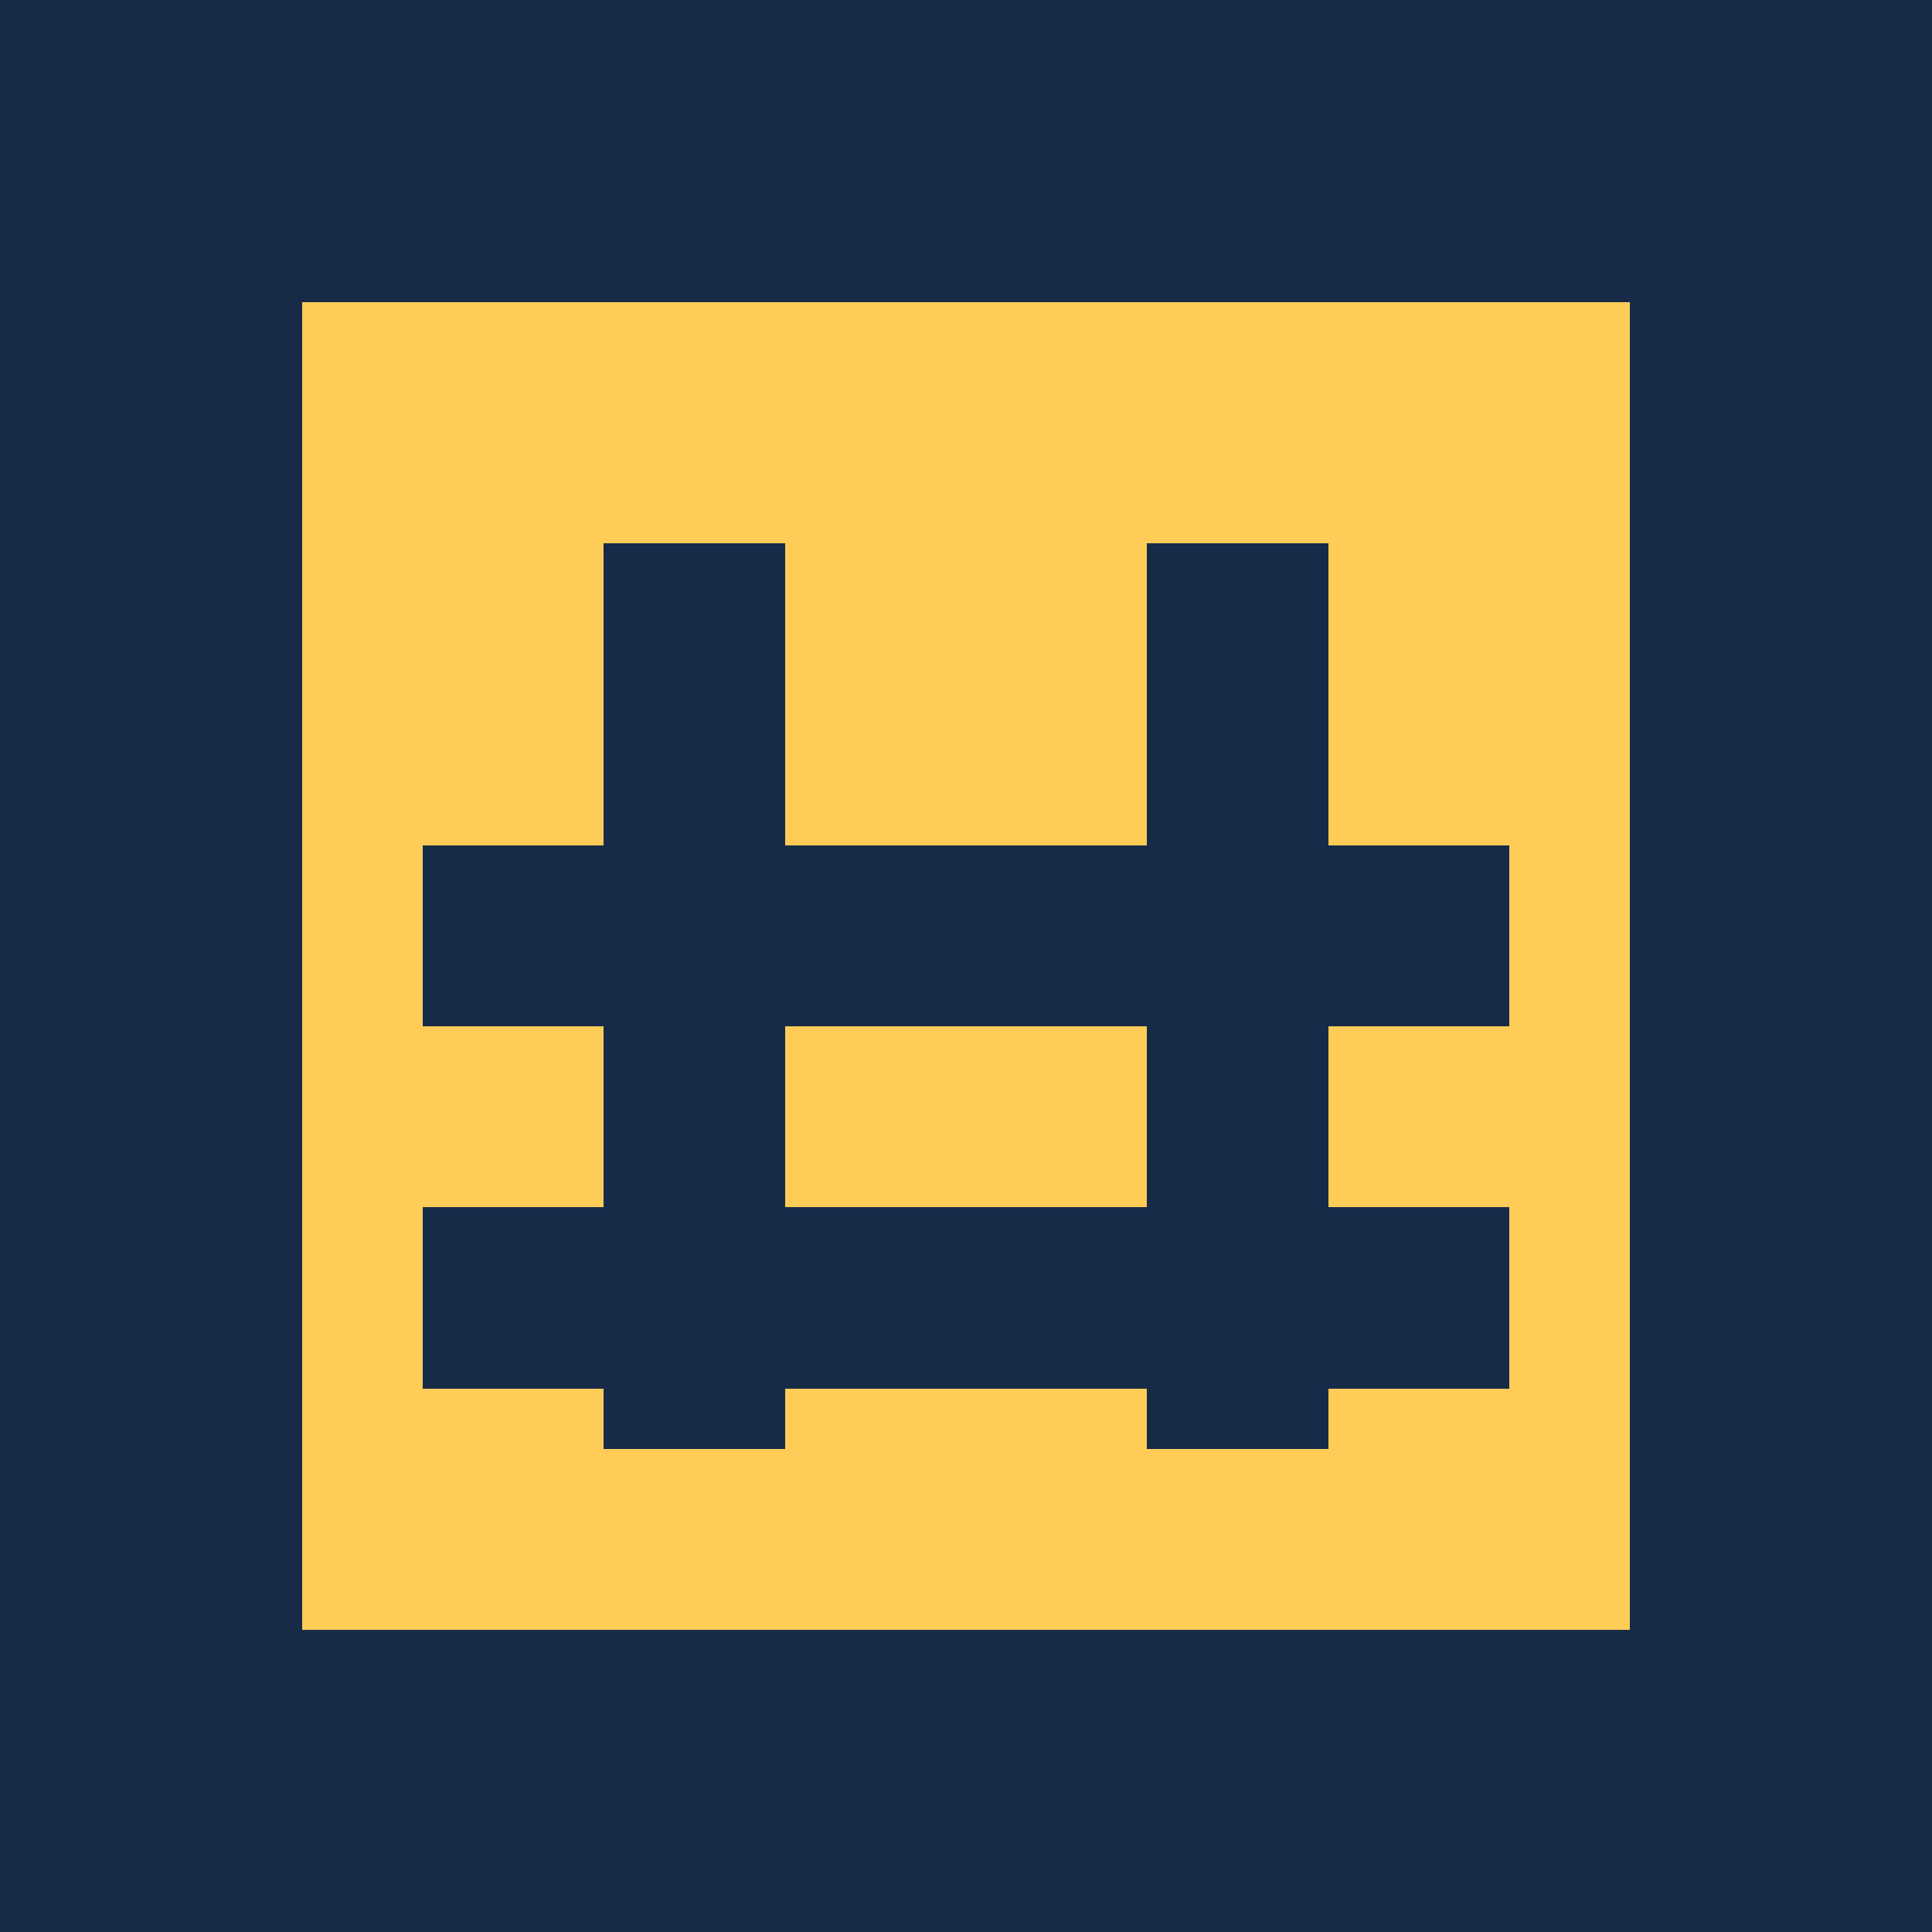
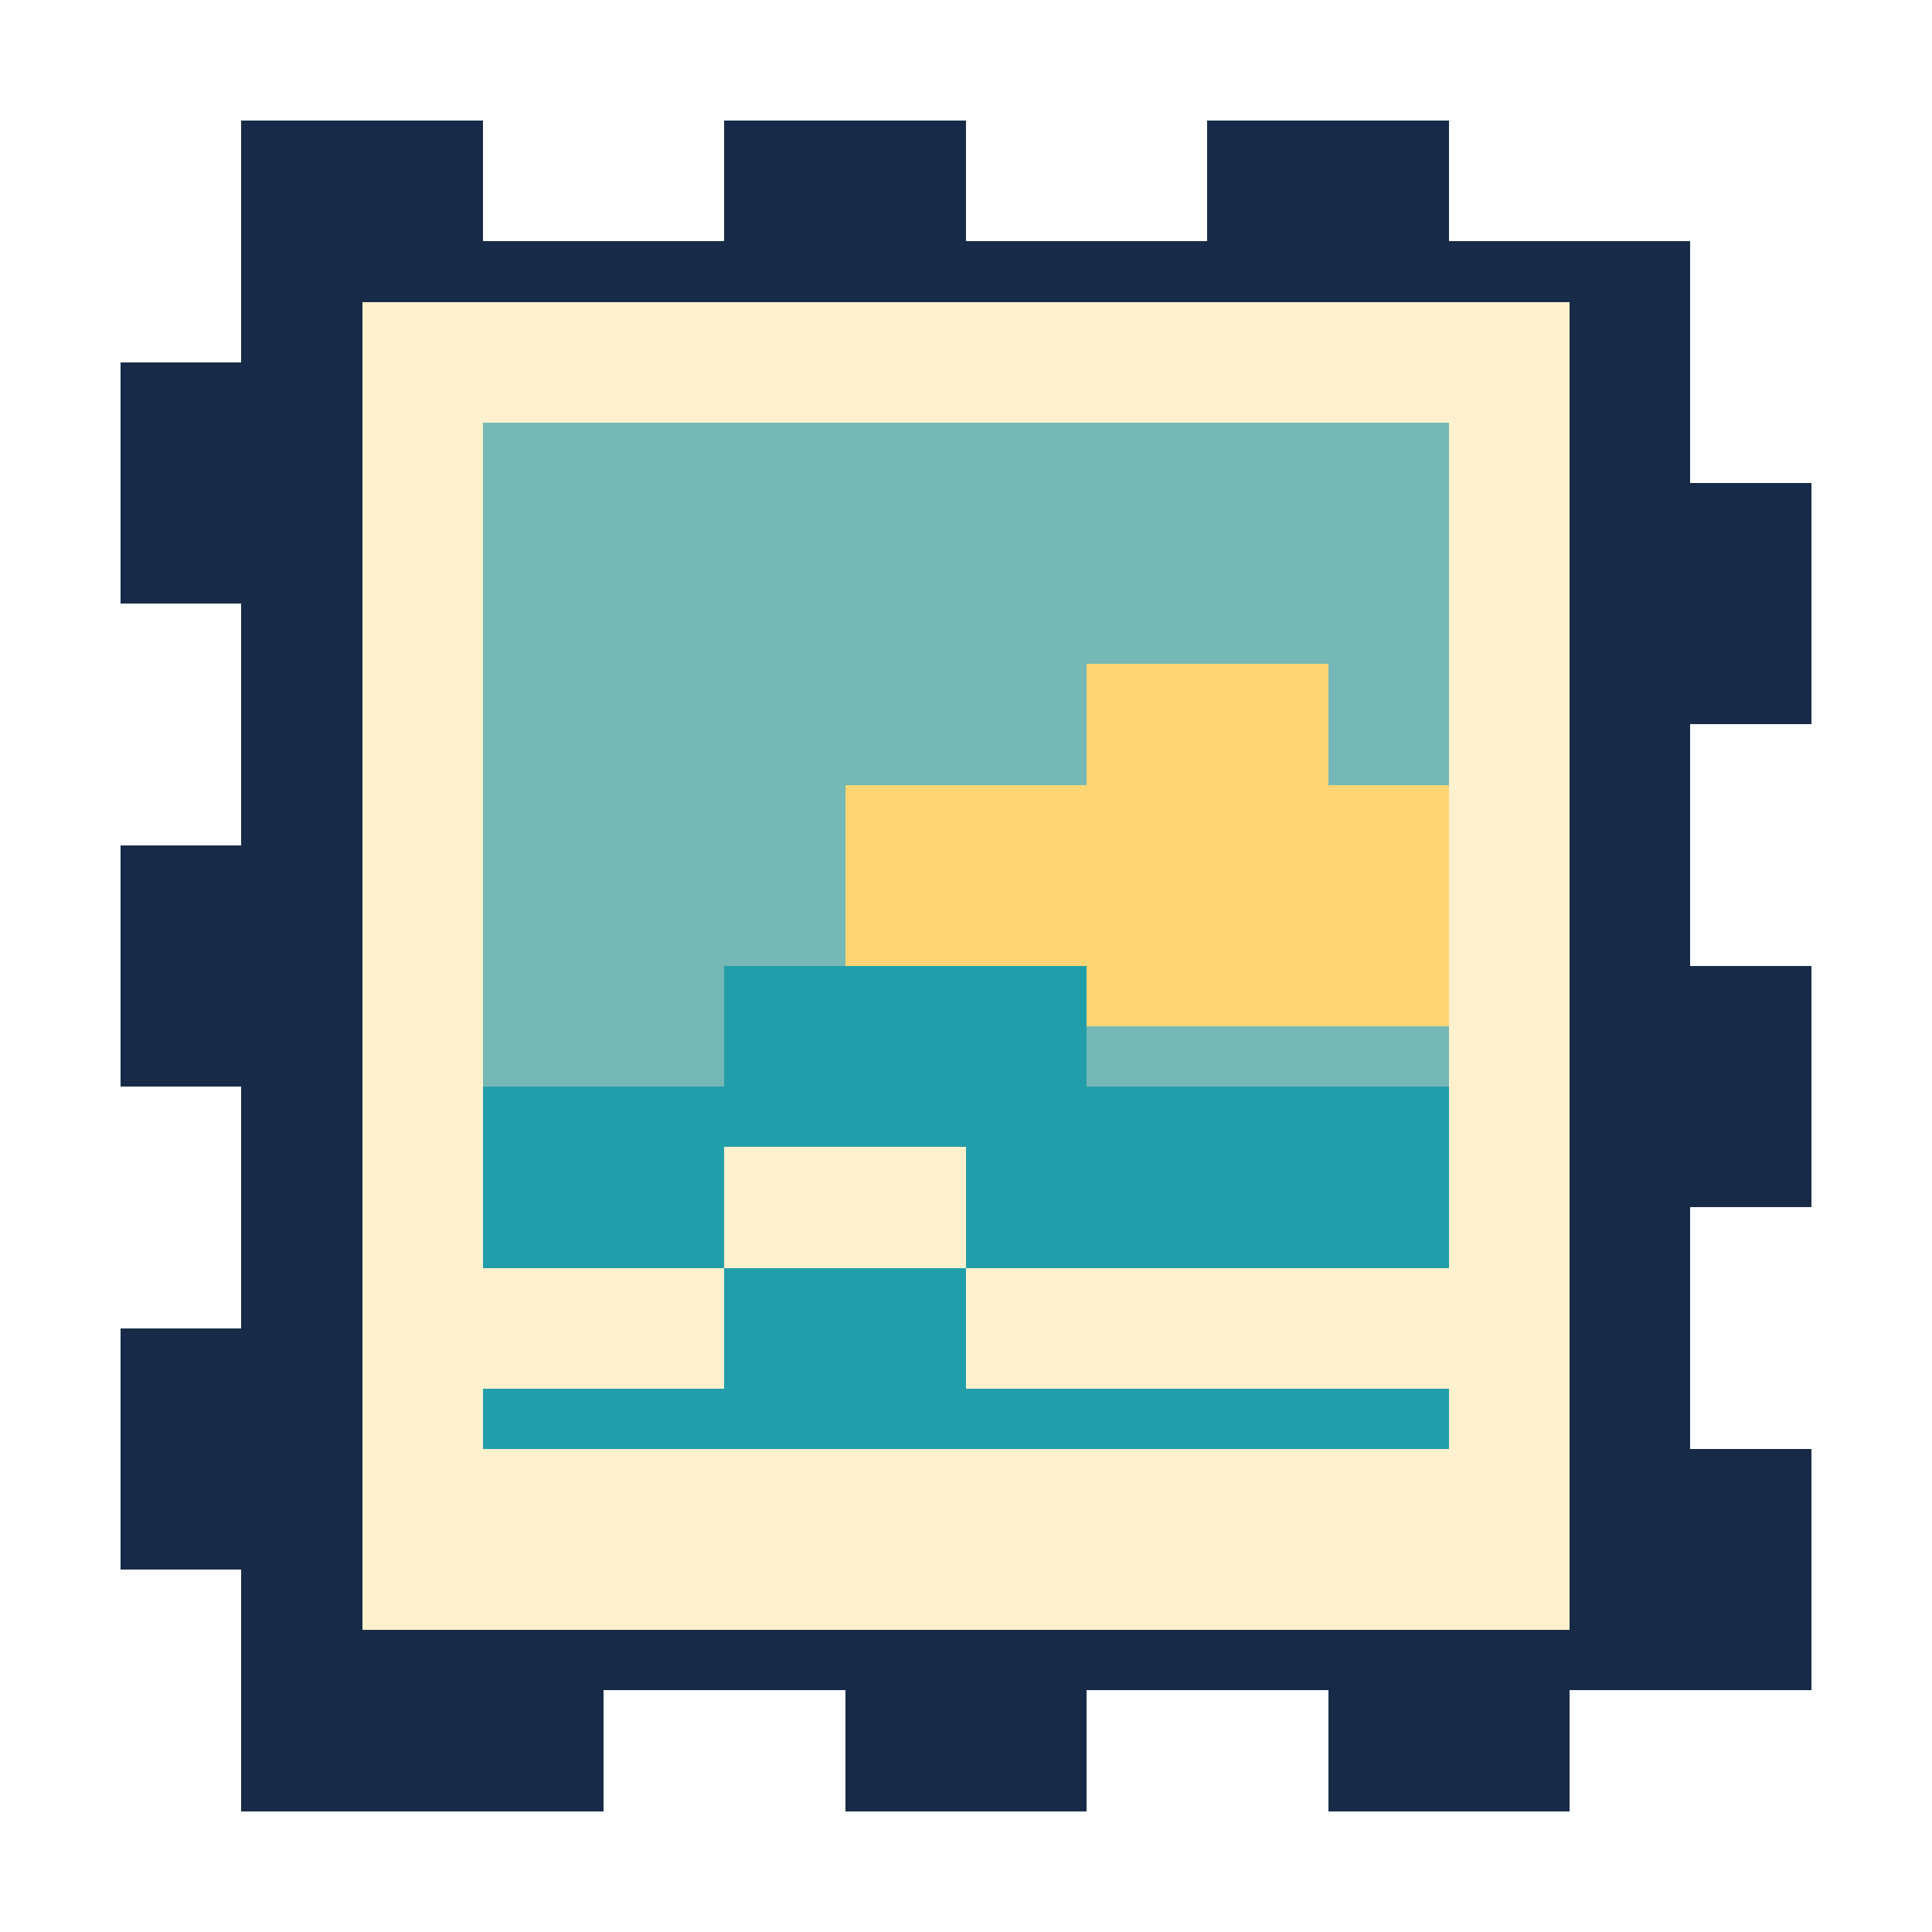
<svg xmlns="http://www.w3.org/2000/svg" viewBox="0 0 32 32" shape-rendering="crispEdges">
-   <rect x="0" y="0" width="32" height="32" fill="#172b48" />
-   <rect x="5" y="5" width="22" height="22" fill="#ffcc57" />
-   <rect x="10" y="9" width="3" height="15" fill="#172b48" />
-   <rect x="19" y="9" width="3" height="15" fill="#172b48" />
-   <rect x="7" y="14" width="18" height="3" fill="#172b48" />
-   <rect x="7" y="20" width="18" height="3" fill="#172b48" />
+   <path d="M4 2h4v2h4V2h4v2h4V2h4v2h4v4h2v4h-2v4h2v4h-2v4h2v4h-4v2h-4v-2h-4v2h-4v-2h-4v2H4v-4H2v-4h2v-4H2v-4h2v-4H2V6h2Z" fill="#172b48" />
+   <path d="M6 5h20v22H6Z" fill="#fff0ce" />
+   <path d="M8 7h16v17H8Z" fill="#75b8b5" />
+   <path d="M18 11h4v2h2v4H14v-4h4Z" fill="#ffd575" />
+   <path d="M8 18h4v-2h6v2h6v6H8Z" fill="#229eaa" />
+   <path d="M8 21h4v-2h4v2h8v2h-8v-2h-4v2H8Z" fill="#fff0ce" />
</svg>
